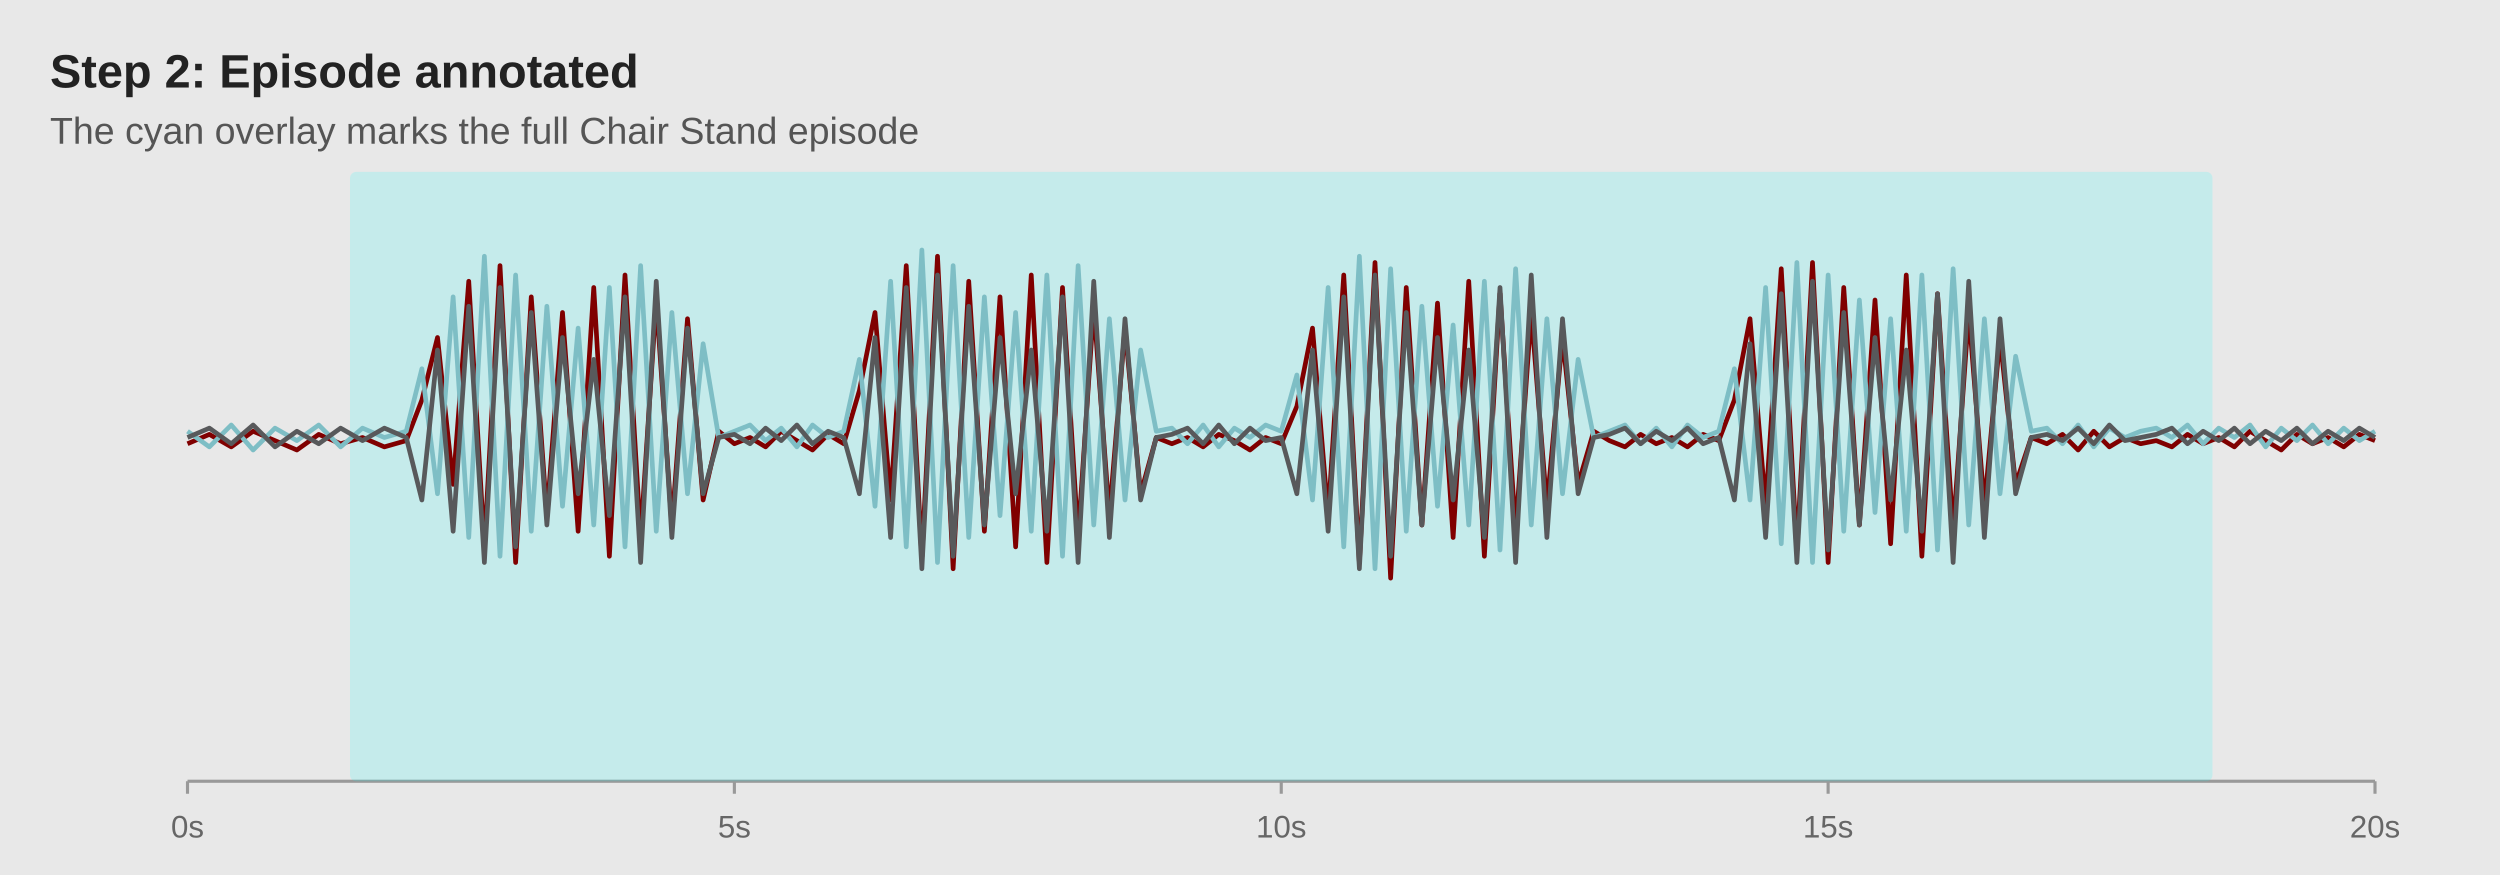
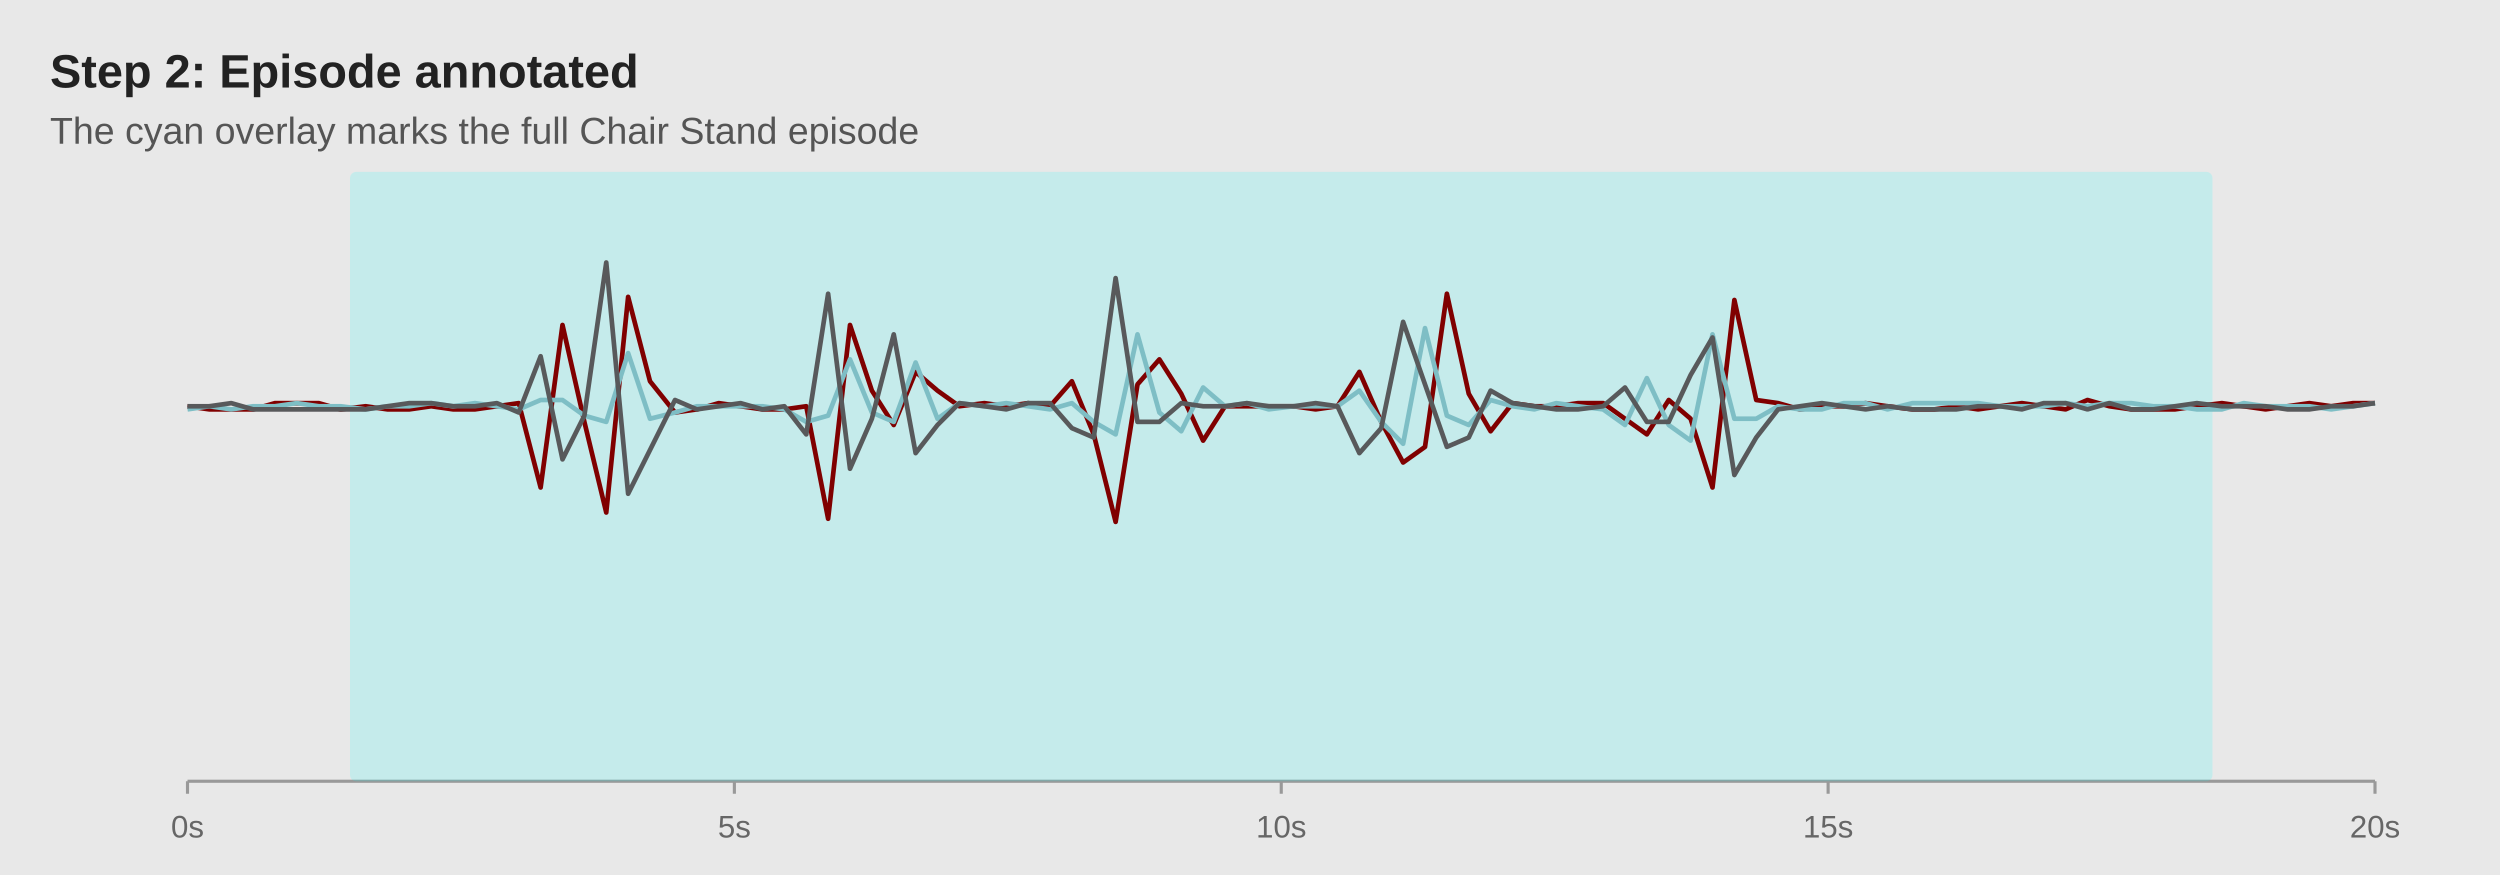
<svg xmlns="http://www.w3.org/2000/svg" width="800" height="280" viewBox="0 0 800 280">
  <rect width="800" height="280" fill="#e8e8e8" />
  <text x="16" y="28" font-family="Arial, sans-serif" font-size="15" font-weight="bold" fill="#222">Step 2: Episode annotated</text>
  <text x="16" y="46" font-family="Arial, sans-serif" font-size="12" fill="#555">The cyan overlay marks the full Chair Stand episode</text>
  <line x1="60" y1="250" x2="760" y2="250" stroke="#999" stroke-width="1" />
  <text x="60" y="268" font-family="Arial, sans-serif" font-size="10" fill="#666" text-anchor="middle">0s</text>
  <text x="235" y="268" font-family="Arial, sans-serif" font-size="10" fill="#666" text-anchor="middle">5s</text>
  <text x="410" y="268" font-family="Arial, sans-serif" font-size="10" fill="#666" text-anchor="middle">10s</text>
  <text x="585" y="268" font-family="Arial, sans-serif" font-size="10" fill="#666" text-anchor="middle">15s</text>
  <text x="760" y="268" font-family="Arial, sans-serif" font-size="10" fill="#666" text-anchor="middle">20s</text>
  <line x1="60" y1="250" x2="60" y2="254" stroke="#999" stroke-width="1" />
  <line x1="235" y1="250" x2="235" y2="254" stroke="#999" stroke-width="1" />
  <line x1="410" y1="250" x2="410" y2="254" stroke="#999" stroke-width="1" />
  <line x1="585" y1="250" x2="585" y2="254" stroke="#999" stroke-width="1" />
  <line x1="760" y1="250" x2="760" y2="254" stroke="#999" stroke-width="1" />
  <rect x="112" y="55" width="596" height="195" fill="cyan" opacity="0.15" rx="2" />
-   <polyline fill="none" stroke="#800000" stroke-width="1.5" stroke-linejoin="round" points="       60,142 67,139 74,143 81,138 88,141 95,144 102,139 109,142 116,140 123,143 130,141       135,128 140,108 145,155 150,90 155,175 160,85 165,180 170,95 175,165 180,100 185,170       190,92 195,178 200,88 205,172 210,96 215,168 220,102 225,160 230,138 235,142       240,140 245,143 250,138 255,141 260,144 265,139 270,142       275,125 280,100 285,160 290,85 295,178 300,82 305,182 310,90 315,170 320,95       325,175 330,88 335,180 340,92 345,172 350,98 355,165 360,105 365,158 370,140 375,142       380,140 385,143 390,139 395,141 400,144 405,140 410,142       415,130 420,105 425,165 430,88 435,180 440,84 445,185 450,92 455,168 460,97       465,172 470,90 475,178 480,94 485,170 490,100 495,162 500,108 505,155 510,138 515,141       520,143 525,139 530,142 535,140 540,143 545,139 550,141       555,128 560,102 565,162 570,86 575,176 580,84 585,180 590,92 595,168 600,96       605,174 610,88 615,178 620,94 625,170 630,100 635,162 640,108 645,155 650,140 655,142       660,139 665,144 670,138 675,143 680,140 685,142 690,141       695,143 700,139 705,142 710,140 715,143 720,138 725,141 730,144 735,139 740,142       745,140 750,143 755,139 760,141     " />
-   <polyline fill="none" stroke="#7EBEC5" stroke-width="1.5" stroke-linejoin="round" points="       60,138 67,143 74,136 81,144 88,137 95,141 102,136 109,143 116,137 123,140 130,138       135,118 140,158 145,95 150,172 155,82 160,178 165,88 170,170 175,98 180,162       185,105 190,168 195,92 200,175 205,85 210,170 215,100 220,158 225,110 230,140 235,138       240,136 245,141 250,137 255,143 260,136 265,140 270,138       275,115 280,162 285,90 290,175 295,80 300,180 305,85 310,172 315,95 320,165       325,100 330,170 335,88 340,178 345,85 350,168 355,102 360,160 365,112 370,138 375,137       380,142 385,136 390,143 395,137 400,140 405,136 410,138       415,120 420,160 425,92 430,175 435,82 440,182 445,86 450,170 455,98 460,162       465,104 470,168 475,90 480,176 485,86 490,168 495,102 500,158 505,115 510,140 515,138       520,136 525,142 530,137 535,143 540,136 545,140 550,138       555,118 560,160 565,92 570,174 575,84 580,180 585,88 590,170 595,96 600,164       605,102 610,170 615,88 620,176 625,86 630,168 635,102 640,158 645,114 650,138 655,137       660,142 665,136 670,143 675,137 680,140 685,138 690,137       695,140 700,136 705,142 710,137 715,140 720,136 725,143 730,137 735,141 740,136       745,142 750,137 755,141 760,138     " />
-   <polyline fill="none" stroke="#58595b" stroke-width="1.5" stroke-linejoin="round" points="       60,140 67,137 74,142 81,136 88,143 95,138 102,142 109,137 116,141 123,137 130,140       135,160 140,112 145,170 150,98 155,180 160,92 165,175 170,100 175,168 180,108       185,158 190,115 195,165 200,95 205,180 210,90 215,172 220,105 225,158 230,140 235,139       240,142 245,137 250,141 255,136 260,142 265,138 270,140       275,158 280,108 285,172 290,92 295,182 300,88 305,178 310,98 315,168 320,108       325,158 330,112 335,170 340,95 345,180 350,90 355,172 360,102 365,160 370,140 375,139       380,137 385,142 390,136 395,142 400,137 405,141 410,140       415,158 420,112 425,170 430,95 435,182 440,88 445,178 450,100 455,168 460,108       465,160 470,112 475,172 480,92 485,180 490,88 495,172 500,102 505,158 510,140 515,139       520,137 525,142 530,138 535,141 540,137 545,142 550,140       555,160 560,110 565,172 570,94 575,180 580,90 585,176 590,100 595,168 600,108       605,160 610,112 615,170 620,94 625,180 630,90 635,172 640,102 645,158 650,140 655,139       660,141 665,137 670,142 675,136 680,141 685,140 690,139       695,137 700,142 705,138 710,141 715,137 720,142 725,138 730,141 735,137 740,142       745,138 750,141 755,137 760,140     " />
+   <polyline fill="none" stroke="#800000" stroke-width="1.5" stroke-linejoin="round" points="60,130 67,131 74,131 81,131 88,129 95,129 102,129 109,131 117,130 124,131 131,131 138,130 145,131 152,131 159,130 166,129 173,156 180,104 187,135 194,164 201,95 208,122 216,132 223,131 230,129 237,130 244,131 251,131 258,130 265,166 272,104 279,125 286,136 293,119 300,125 307,130 315,129 322,130 329,129 336,130 343,122 350,139 357,167 364,123 371,115 378,126 385,141 392,130 399,130 406,130 414,130 421,131 428,130 435,119 442,135 449,148 456,143 463,94 470,126 477,138 484,129 491,130 498,130 505,129 513,129 520,134 527,139 534,128 541,134 548,156 555,96 562,128 569,129 576,131 583,130 590,130 597,129 604,130 612,131 619,131 626,130 633,131 640,130 647,129 654,130 661,131 668,128 675,130 682,131 689,131 696,131 703,130 711,129 718,130 725,131 732,130 739,129 746,130 753,129 760,129" />
+   <polyline fill="none" stroke="#7EBEC5" stroke-width="1.5" stroke-linejoin="round" points="60,131 67,130 74,131 81,130 88,130 95,129 102,130 109,130 117,131 124,130 131,130 138,129 145,130 152,129 159,130 166,131 173,128 180,128 187,133 194,135 201,113 208,134 216,132 223,130 230,130 237,130 244,130 251,131 258,135 265,133 272,115 279,132 286,135 293,116 300,134 307,129 315,130 322,129 329,130 336,131 343,129 350,135 357,139 364,107 371,132 378,138 385,124 392,130 399,129 406,131 414,130 421,130 428,130 435,125 442,135 449,142 456,105 463,133 470,136 477,128 484,130 491,131 498,129 505,130 513,131 520,136 527,121 534,136 541,141 548,107 555,134 562,134 569,130 576,131 583,131 590,129 597,129 604,131 612,129 619,129 626,129 633,129 640,130 647,130 654,130 661,129 668,130 675,129 682,129 689,130 696,130 703,131 711,131 718,129 725,130 732,130 739,130 746,131 753,130 760,129" />
+   <polyline fill="none" stroke="#58595b" stroke-width="1.5" stroke-linejoin="round" points="60,130 67,130 74,129 81,131 88,131 95,131 102,131 109,131 117,131 124,130 131,129 138,129 145,130 152,130 159,129 166,132 173,114 180,147 187,133 194,84 201,158 208,144 216,128 223,131 230,130 237,129 244,131 251,130 258,139 265,94 272,150 279,134 286,107 293,145 300,136 307,129 315,130 322,131 329,129 336,129 343,137 350,140 357,89 364,135 371,135 378,129 385,130 392,130 399,129 406,130 414,130 421,129 428,130 435,145 442,137 449,103 456,123 463,143 470,140 477,125 484,129 491,130 498,131 505,131 513,130 520,124 527,135 534,135 541,120 548,108 555,152 562,140 569,131 576,130 583,129 590,130 597,131 604,130 612,131 619,131 626,131 633,130 640,130 647,131 654,129 661,129 668,131 675,129 682,131 689,131 696,130 703,129 711,130 718,130 725,130 732,131 739,131 746,130 753,130 760,129" />
</svg>
